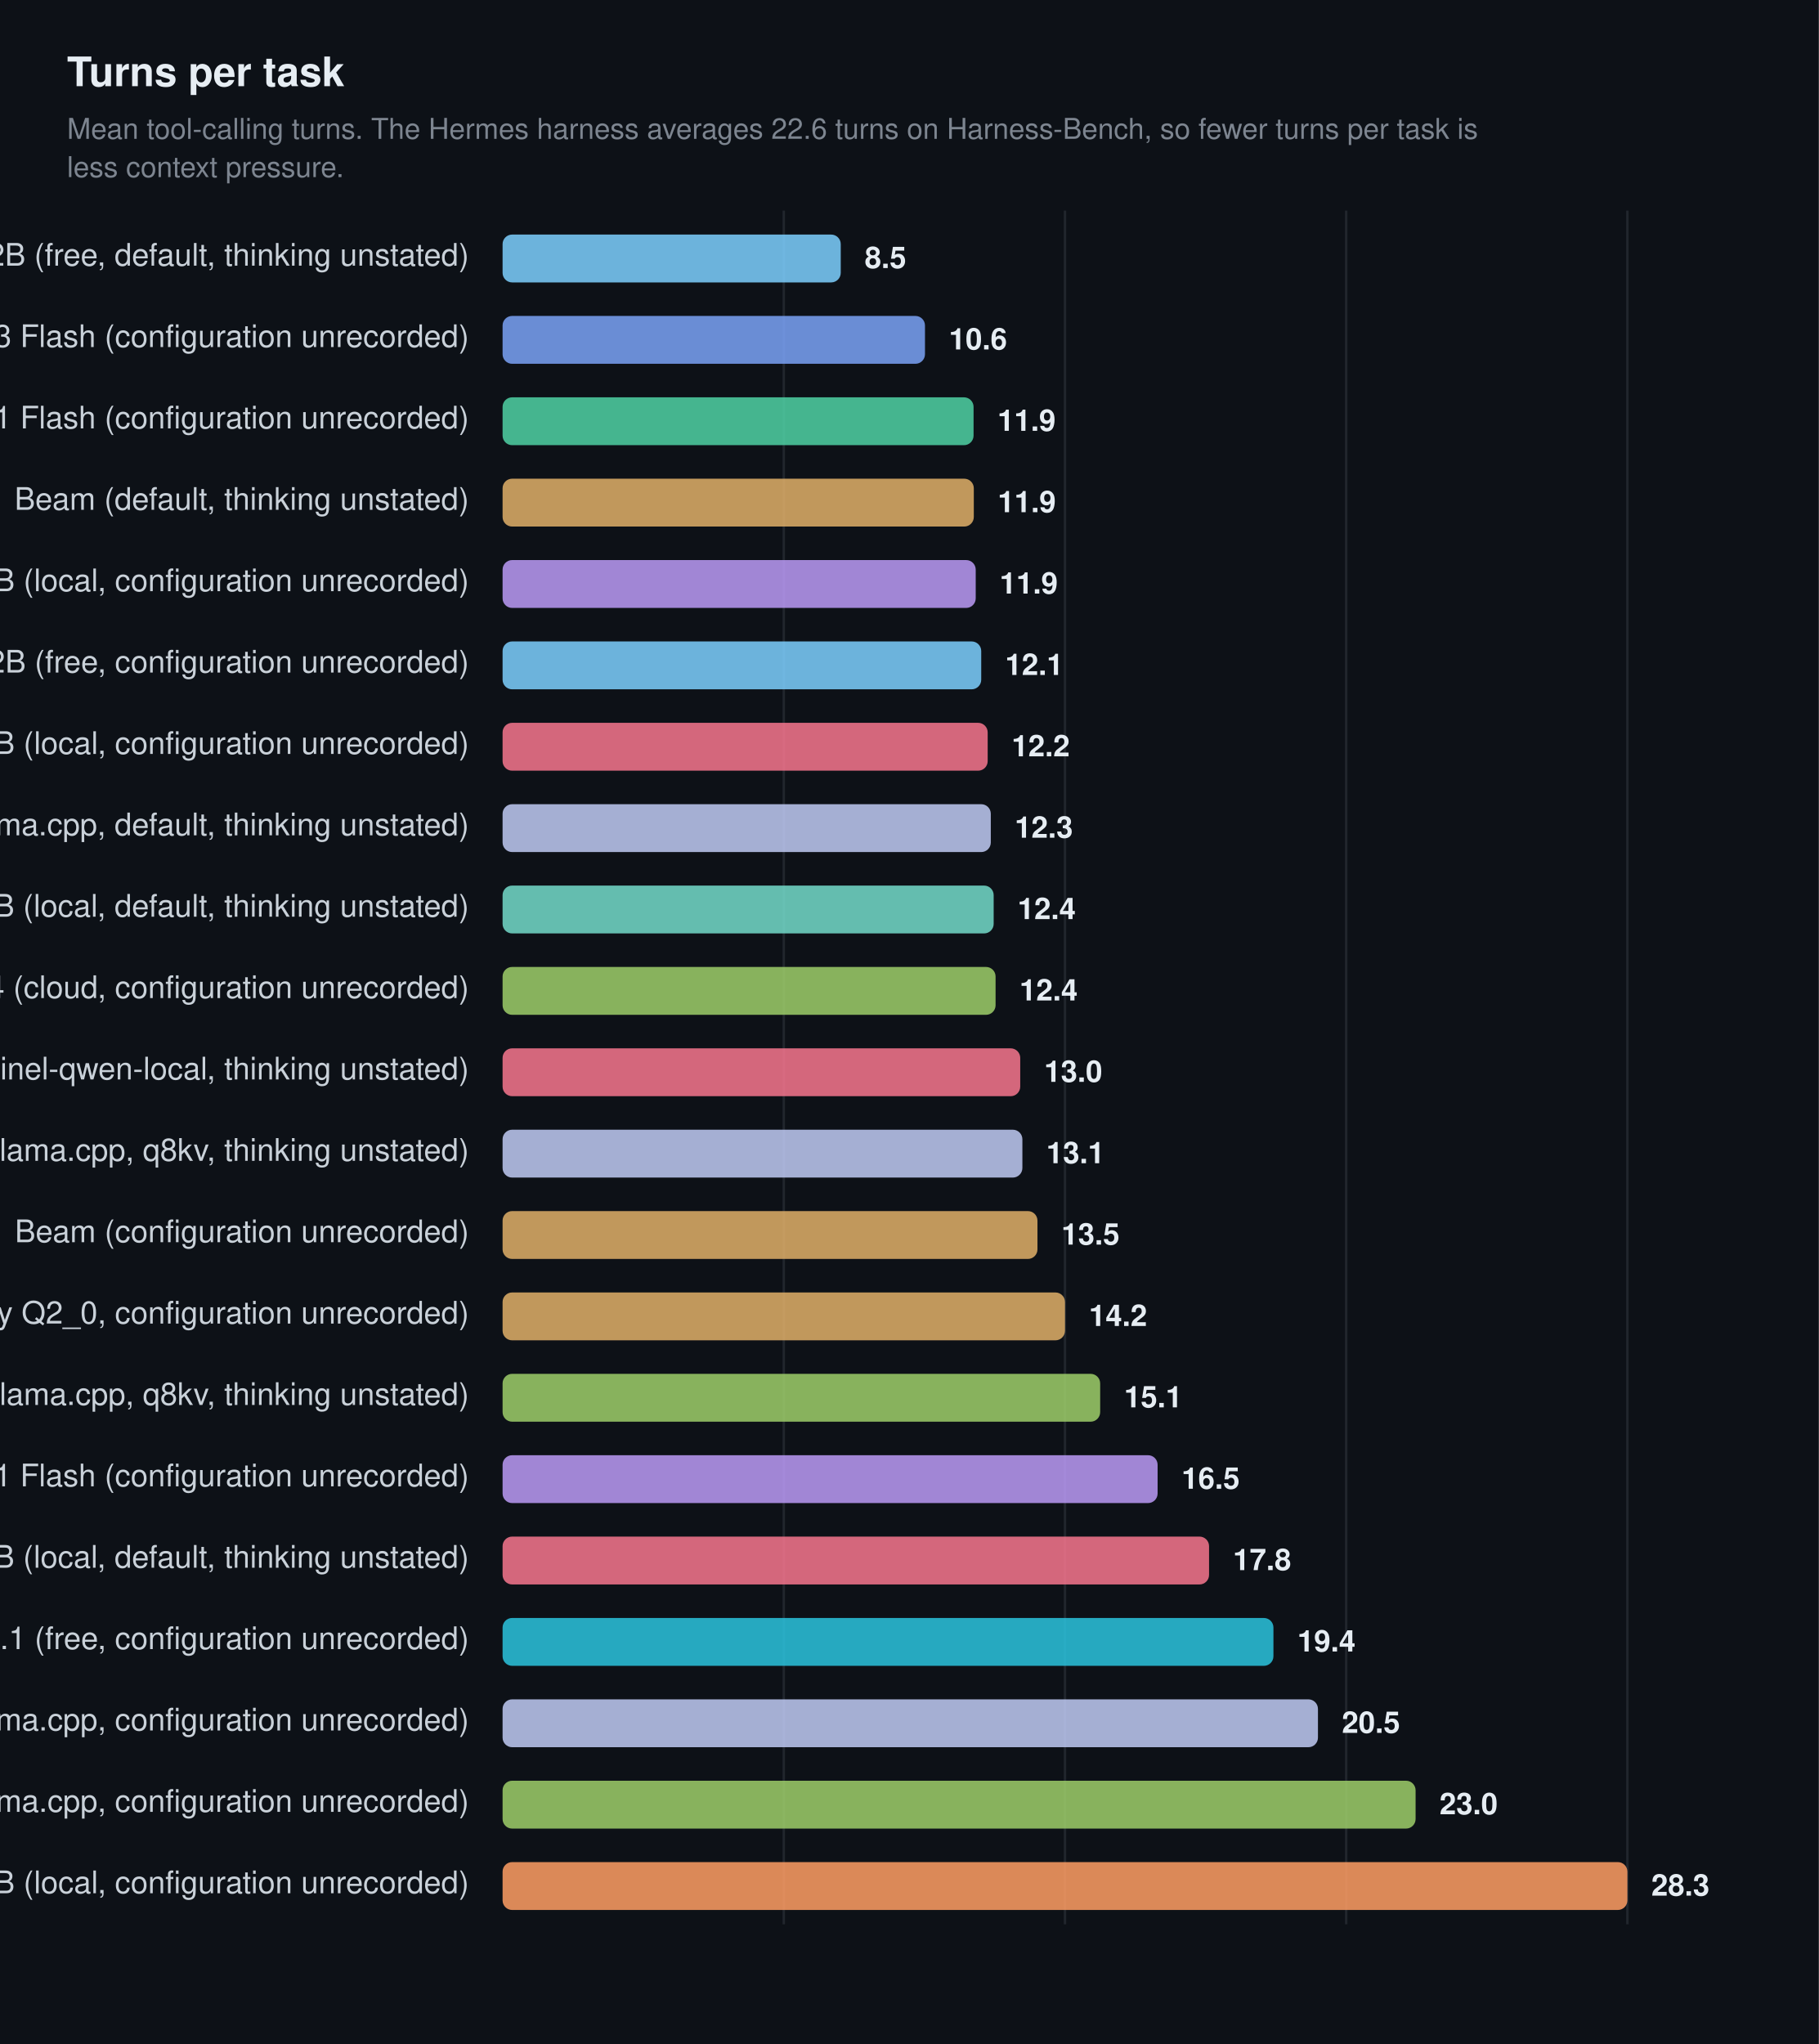
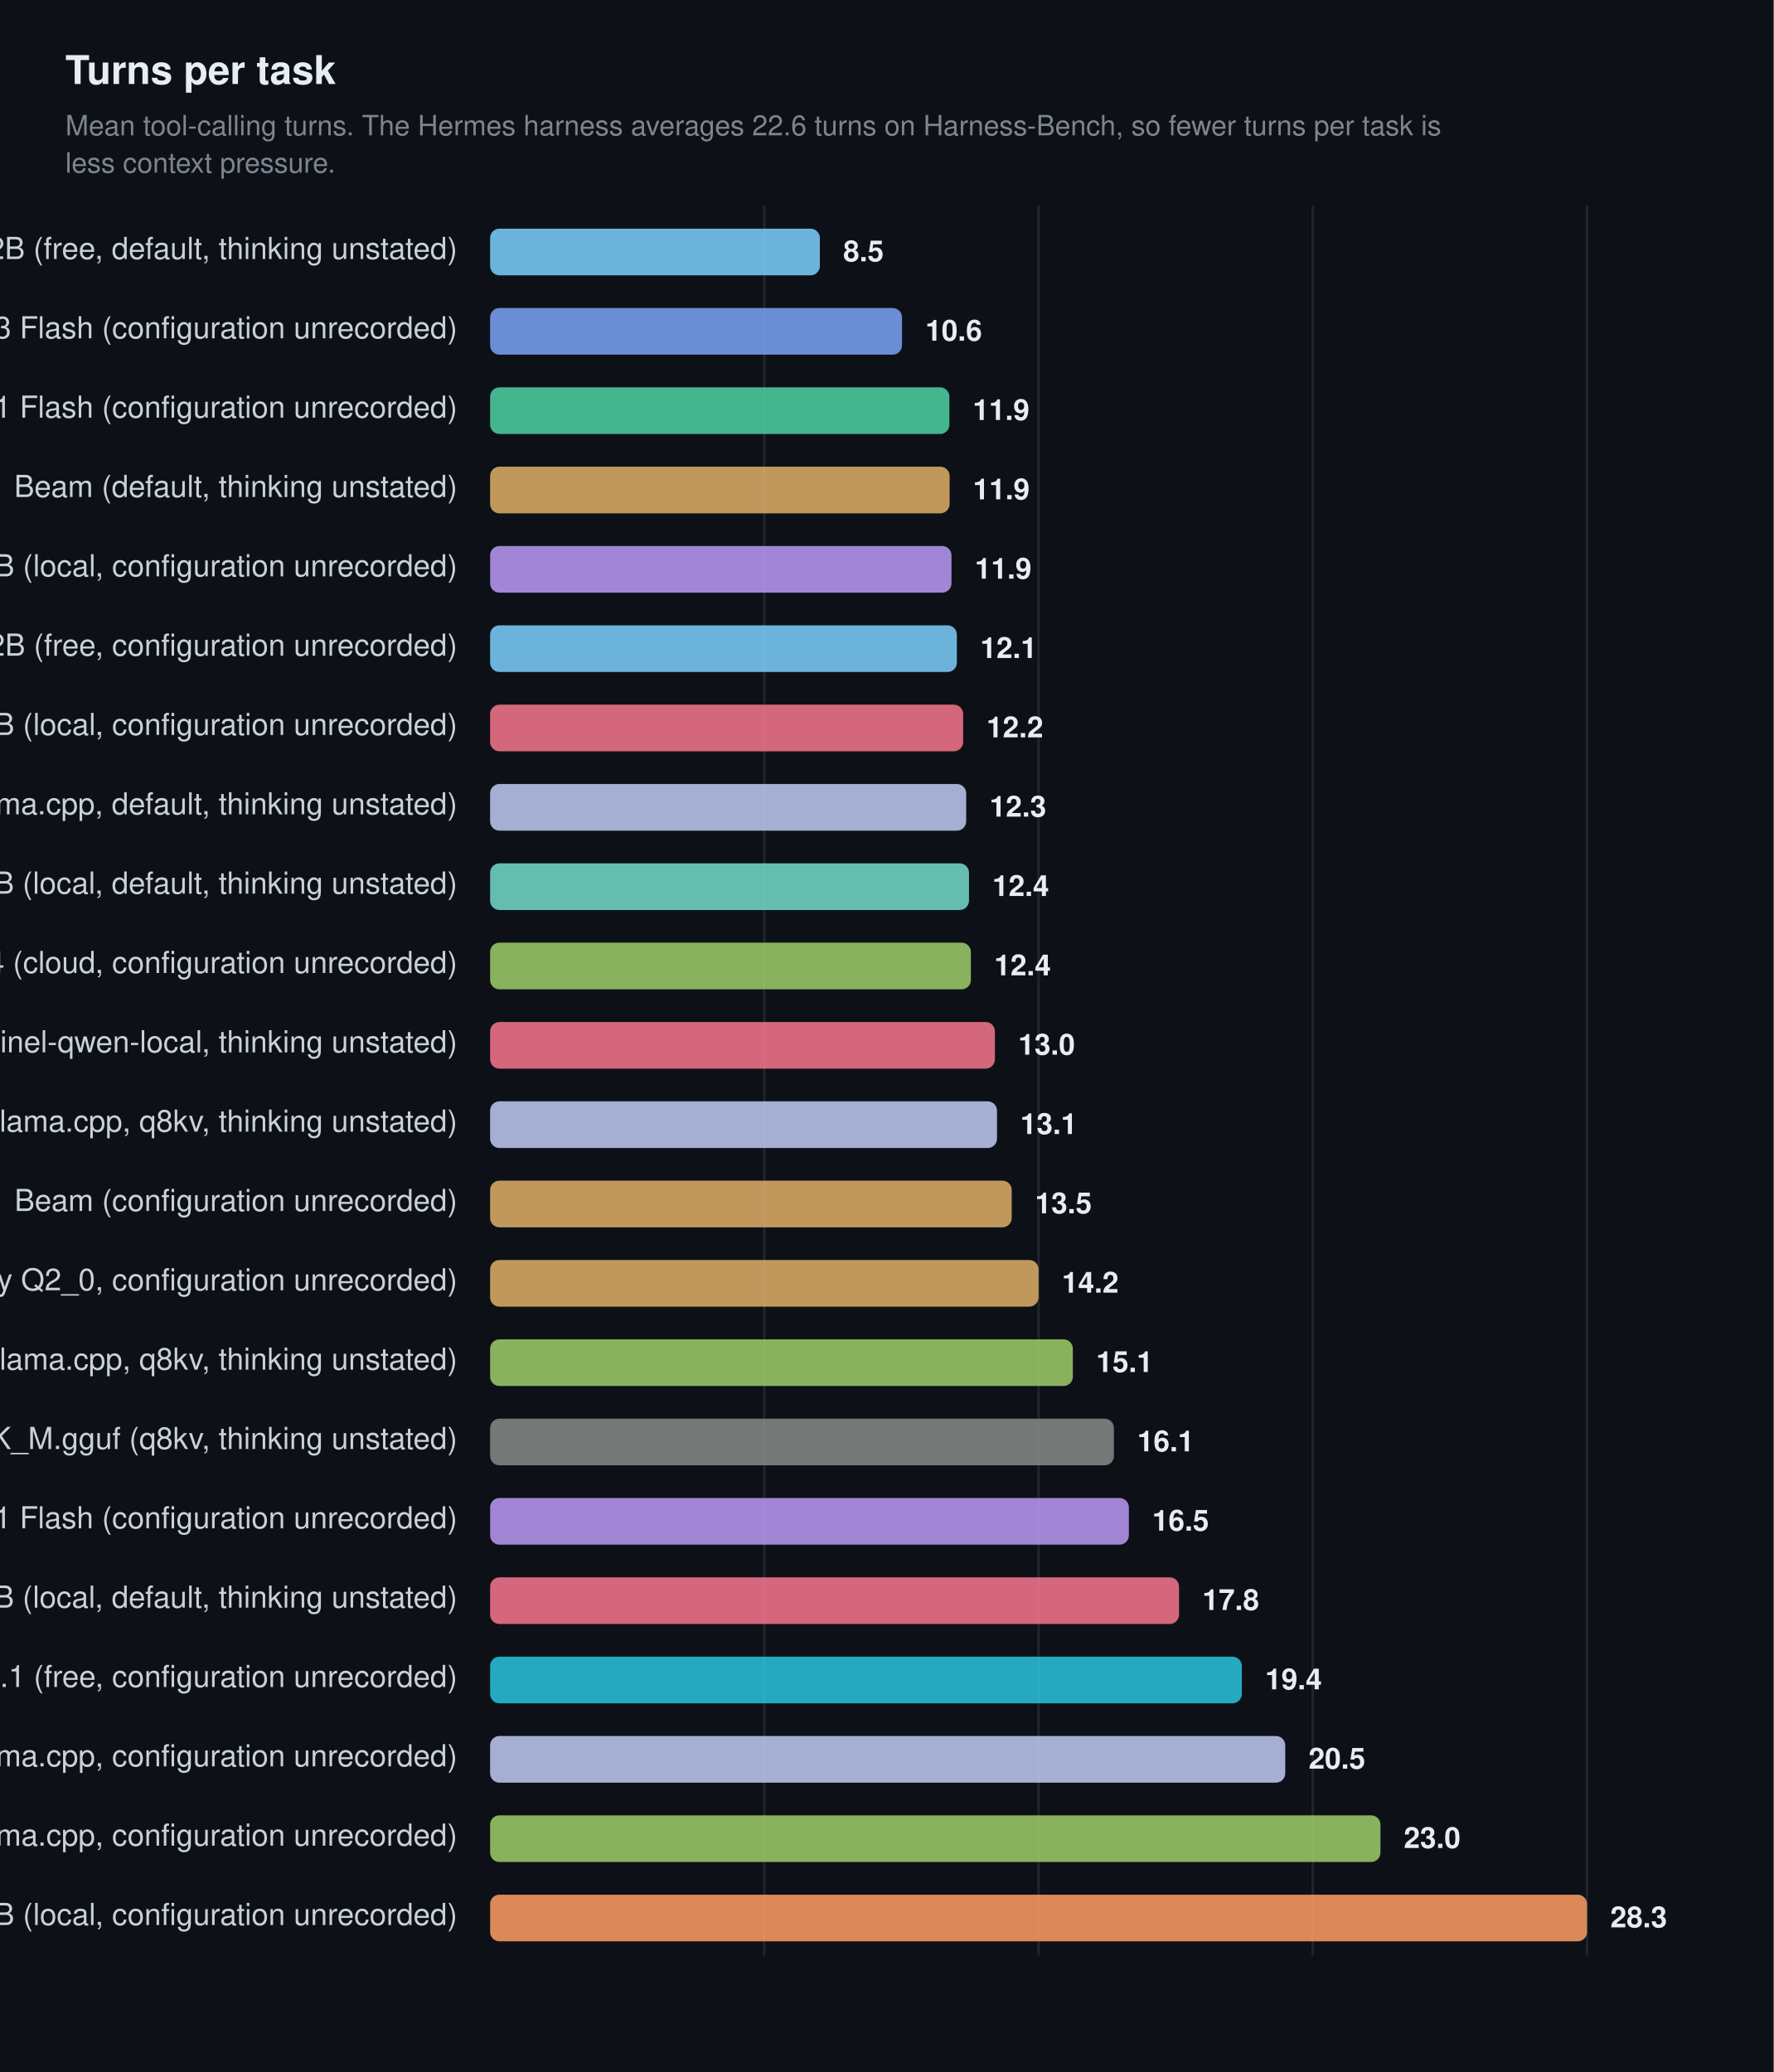
- <svg xmlns="http://www.w3.org/2000/svg" width="760" height="854" viewBox="0 0 760 854" font-family="ui-sans-serif, -apple-system, Segoe UI, Helvetica, Arial, sans-serif">
+ <svg xmlns="http://www.w3.org/2000/svg" width="760" height="888" viewBox="0 0 760 888" font-family="ui-sans-serif, -apple-system, Segoe UI, Helvetica, Arial, sans-serif">
  <rect width="100%" height="100%" fill="#0d1117" />
  <text x="28" y="36" fill="#e6edf3" font-size="17" font-weight="600">Turns per task</text>
  <text x="28" y="58" fill="#7d8590" font-size="12">Mean tool-calling turns. The Hermes harness averages 22.6 turns on Harness-Bench, so fewer turns per task is</text>
  <text x="28" y="74" fill="#7d8590" font-size="12">less context pressure.</text>
-   <line x1="327.5" y1="88" x2="327.5" y2="804" stroke="#21262d" stroke-width="1" />
-   <line x1="445.0" y1="88" x2="445.0" y2="804" stroke="#21262d" stroke-width="1" />
-   <line x1="562.5" y1="88" x2="562.5" y2="804" stroke="#21262d" stroke-width="1" />
-   <line x1="680.0" y1="88" x2="680.0" y2="804" stroke="#21262d" stroke-width="1" />
+   <line x1="327.5" y1="88" x2="327.5" y2="838" stroke="#21262d" stroke-width="1" />
+   <line x1="445.0" y1="88" x2="445.0" y2="838" stroke="#21262d" stroke-width="1" />
+   <line x1="562.5" y1="88" x2="562.5" y2="838" stroke="#21262d" stroke-width="1" />
+   <line x1="680.0" y1="88" x2="680.0" y2="838" stroke="#21262d" stroke-width="1" />
  <text x="196" y="111" fill="#c9d1d9" font-size="13" text-anchor="end">Ornith 1.5 122B (free, default, thinking unstated)</text>
  <rect x="210" y="98" width="141.3" height="20" rx="4" fill="#7dcfff" opacity="0.85" />
  <text x="361.3" y="112" fill="#e6edf3" font-size="12.5" font-weight="600">8.5</text>
  <text x="196" y="145" fill="#c9d1d9" font-size="13" text-anchor="end">GLM-5.3 Flash (configuration unrecorded)</text>
  <rect x="210" y="132" width="176.5" height="20" rx="4" fill="#7aa2f7" opacity="0.85" />
  <text x="396.5" y="146" fill="#e6edf3" font-size="12.5" font-weight="600">10.6</text>
  <text x="196" y="179" fill="#c9d1d9" font-size="13" text-anchor="end">DeepSeek V4.1 Flash (configuration unrecorded)</text>
  <rect x="210" y="166" width="196.8" height="20" rx="4" fill="#4fd1a5" opacity="0.85" />
  <text x="416.8" y="180" fill="#e6edf3" font-size="12.5" font-weight="600">11.9</text>
  <text x="196" y="213" fill="#c9d1d9" font-size="13" text-anchor="end">Beam (default, thinking unstated)</text>
  <rect x="210" y="200" width="196.9" height="20" rx="4" fill="#e0af68" opacity="0.85" />
  <text x="416.9" y="214" fill="#e6edf3" font-size="12.5" font-weight="600">11.9</text>
  <text x="196" y="247" fill="#c9d1d9" font-size="13" text-anchor="end">Groot 19B (local, configuration unrecorded)</text>
  <rect x="210" y="234" width="197.7" height="20" rx="4" fill="#bb9af7" opacity="0.85" />
  <text x="417.7" y="248" fill="#e6edf3" font-size="12.5" font-weight="600">11.9</text>
  <text x="196" y="281" fill="#c9d1d9" font-size="13" text-anchor="end">Ornith 1.5 122B (free, configuration unrecorded)</text>
  <rect x="210" y="268" width="200.0" height="20" rx="4" fill="#7dcfff" opacity="0.85" />
  <text x="420.0" y="282" fill="#e6edf3" font-size="12.5" font-weight="600">12.1</text>
  <text x="196" y="315" fill="#c9d1d9" font-size="13" text-anchor="end">Qwen3.6 35B (local, configuration unrecorded)</text>
  <rect x="210" y="302" width="202.7" height="20" rx="4" fill="#f7768e" opacity="0.85" />
  <text x="422.7" y="316" fill="#e6edf3" font-size="12.5" font-weight="600">12.2</text>
  <text x="196" y="349" fill="#c9d1d9" font-size="13" text-anchor="end">Ornith 1.5 9B (llama.cpp, default, thinking unstated)</text>
  <rect x="210" y="336" width="204.0" height="20" rx="4" fill="#c0caf5" opacity="0.85" />
  <text x="424.0" y="350" fill="#e6edf3" font-size="12.5" font-weight="600">12.3</text>
  <text x="196" y="383" fill="#c9d1d9" font-size="13" text-anchor="end">Logics-SWE Qwen3.6 35B (local, default, thinking unstated)</text>
  <rect x="210" y="370" width="205.2" height="20" rx="4" fill="#73daca" opacity="0.85" />
  <text x="425.2" y="384" fill="#e6edf3" font-size="12.5" font-weight="600">12.4</text>
  <text x="196" y="417" fill="#c9d1d9" font-size="13" text-anchor="end">Gemma 4 (cloud, configuration unrecorded)</text>
  <rect x="210" y="404" width="206.0" height="20" rx="4" fill="#9ece6a" opacity="0.85" />
  <text x="426.0" y="418" fill="#e6edf3" font-size="12.5" font-weight="600">12.4</text>
  <text x="196" y="451" fill="#c9d1d9" font-size="13" text-anchor="end">Qwen3.6 35B (local, sentinel-qwen-local, thinking unstated)</text>
  <rect x="210" y="438" width="216.3" height="20" rx="4" fill="#f7768e" opacity="0.85" />
  <text x="436.3" y="452" fill="#e6edf3" font-size="12.5" font-weight="600">13.0</text>
  <text x="196" y="485" fill="#c9d1d9" font-size="13" text-anchor="end">Ornith 1.5 9B (llama.cpp, q8kv, thinking unstated)</text>
  <rect x="210" y="472" width="217.2" height="20" rx="4" fill="#c0caf5" opacity="0.85" />
  <text x="437.2" y="486" fill="#e6edf3" font-size="12.5" font-weight="600">13.1</text>
  <text x="196" y="519" fill="#c9d1d9" font-size="13" text-anchor="end">Beam (configuration unrecorded)</text>
  <rect x="210" y="506" width="223.5" height="20" rx="4" fill="#e0af68" opacity="0.85" />
  <text x="443.5" y="520" fill="#e6edf3" font-size="12.5" font-weight="600">13.5</text>
  <text x="196" y="553" fill="#c9d1d9" font-size="13" text-anchor="end">Bonsai 2 9B (ternary Q2_0, configuration unrecorded)</text>
  <rect x="210" y="540" width="235.0" height="20" rx="4" fill="#e0af68" opacity="0.85" />
  <text x="455.0" y="554" fill="#e6edf3" font-size="12.5" font-weight="600">14.2</text>
  <text x="196" y="587" fill="#c9d1d9" font-size="13" text-anchor="end">LFM3 1.7B (llama.cpp, q8kv, thinking unstated)</text>
  <rect x="210" y="574" width="249.7" height="20" rx="4" fill="#9ece6a" opacity="0.85" />
  <text x="469.7" y="588" fill="#e6edf3" font-size="12.5" font-weight="600">15.1</text>
-   <text x="196" y="621" fill="#c9d1d9" font-size="13" text-anchor="end">MiniMax M3.1 Flash (configuration unrecorded)</text>
-   <rect x="210" y="608" width="273.7" height="20" rx="4" fill="#bb9af7" opacity="0.85" />
-   <text x="493.7" y="622" fill="#e6edf3" font-size="12.5" font-weight="600">16.5</text>
-   <text x="196" y="655" fill="#c9d1d9" font-size="13" text-anchor="end">GLM-4.7-Flash 30B (local, default, thinking unstated)</text>
-   <rect x="210" y="642" width="295.2" height="20" rx="4" fill="#f7768e" opacity="0.85" />
-   <text x="515.2" y="656" fill="#e6edf3" font-size="12.5" font-weight="600">17.8</text>
-   <text x="196" y="689" fill="#c9d1d9" font-size="13" text-anchor="end">Laguna S 2.1 (free, configuration unrecorded)</text>
-   <rect x="210" y="676" width="322.1" height="20" rx="4" fill="#2ac3de" opacity="0.85" />
-   <text x="542.1" y="690" fill="#e6edf3" font-size="12.5" font-weight="600">19.4</text>
-   <text x="196" y="723" fill="#c9d1d9" font-size="13" text-anchor="end">Ornith 1.5 9B (llama.cpp, configuration unrecorded)</text>
-   <rect x="210" y="710" width="340.7" height="20" rx="4" fill="#c0caf5" opacity="0.85" />
-   <text x="560.7" y="724" fill="#e6edf3" font-size="12.5" font-weight="600">20.5</text>
-   <text x="196" y="757" fill="#c9d1d9" font-size="13" text-anchor="end">LFM3 1.7B (llama.cpp, configuration unrecorded)</text>
-   <rect x="210" y="744" width="381.5" height="20" rx="4" fill="#9ece6a" opacity="0.85" />
-   <text x="601.5" y="758" fill="#e6edf3" font-size="12.5" font-weight="600">23.0</text>
-   <text x="196" y="791" fill="#c9d1d9" font-size="13" text-anchor="end">Nemotron 3.5 Lightning 30B (local, configuration unrecorded)</text>
-   <rect x="210" y="778" width="470.0" height="20" rx="4" fill="#ff9e64" opacity="0.85" />
-   <text x="690.0" y="792" fill="#e6edf3" font-size="12.5" font-weight="600">28.3</text>
+   <text x="196" y="621" fill="#c9d1d9" font-size="13" text-anchor="end">MiMo-V2.6-Distill-Qwen-9B-Q4_K_M.gguf (q8kv, thinking unstated)</text>
+   <rect x="210" y="608" width="267.3" height="20" rx="4" fill="#888888" opacity="0.85" />
+   <text x="487.3" y="622" fill="#e6edf3" font-size="12.5" font-weight="600">16.1</text>
+   <text x="196" y="655" fill="#c9d1d9" font-size="13" text-anchor="end">MiniMax M3.1 Flash (configuration unrecorded)</text>
+   <rect x="210" y="642" width="273.7" height="20" rx="4" fill="#bb9af7" opacity="0.85" />
+   <text x="493.7" y="656" fill="#e6edf3" font-size="12.5" font-weight="600">16.5</text>
+   <text x="196" y="689" fill="#c9d1d9" font-size="13" text-anchor="end">GLM-4.7-Flash 30B (local, default, thinking unstated)</text>
+   <rect x="210" y="676" width="295.2" height="20" rx="4" fill="#f7768e" opacity="0.85" />
+   <text x="515.2" y="690" fill="#e6edf3" font-size="12.5" font-weight="600">17.8</text>
+   <text x="196" y="723" fill="#c9d1d9" font-size="13" text-anchor="end">Laguna S 2.1 (free, configuration unrecorded)</text>
+   <rect x="210" y="710" width="322.1" height="20" rx="4" fill="#2ac3de" opacity="0.85" />
+   <text x="542.1" y="724" fill="#e6edf3" font-size="12.5" font-weight="600">19.4</text>
+   <text x="196" y="757" fill="#c9d1d9" font-size="13" text-anchor="end">Ornith 1.5 9B (llama.cpp, configuration unrecorded)</text>
+   <rect x="210" y="744" width="340.7" height="20" rx="4" fill="#c0caf5" opacity="0.85" />
+   <text x="560.7" y="758" fill="#e6edf3" font-size="12.5" font-weight="600">20.5</text>
+   <text x="196" y="791" fill="#c9d1d9" font-size="13" text-anchor="end">LFM3 1.7B (llama.cpp, configuration unrecorded)</text>
+   <rect x="210" y="778" width="381.5" height="20" rx="4" fill="#9ece6a" opacity="0.85" />
+   <text x="601.5" y="792" fill="#e6edf3" font-size="12.5" font-weight="600">23.0</text>
+   <text x="196" y="825" fill="#c9d1d9" font-size="13" text-anchor="end">Nemotron 3.5 Lightning 30B (local, configuration unrecorded)</text>
+   <rect x="210" y="812" width="470.0" height="20" rx="4" fill="#ff9e64" opacity="0.85" />
+   <text x="690.0" y="826" fill="#e6edf3" font-size="12.5" font-weight="600">28.3</text>
</svg>
